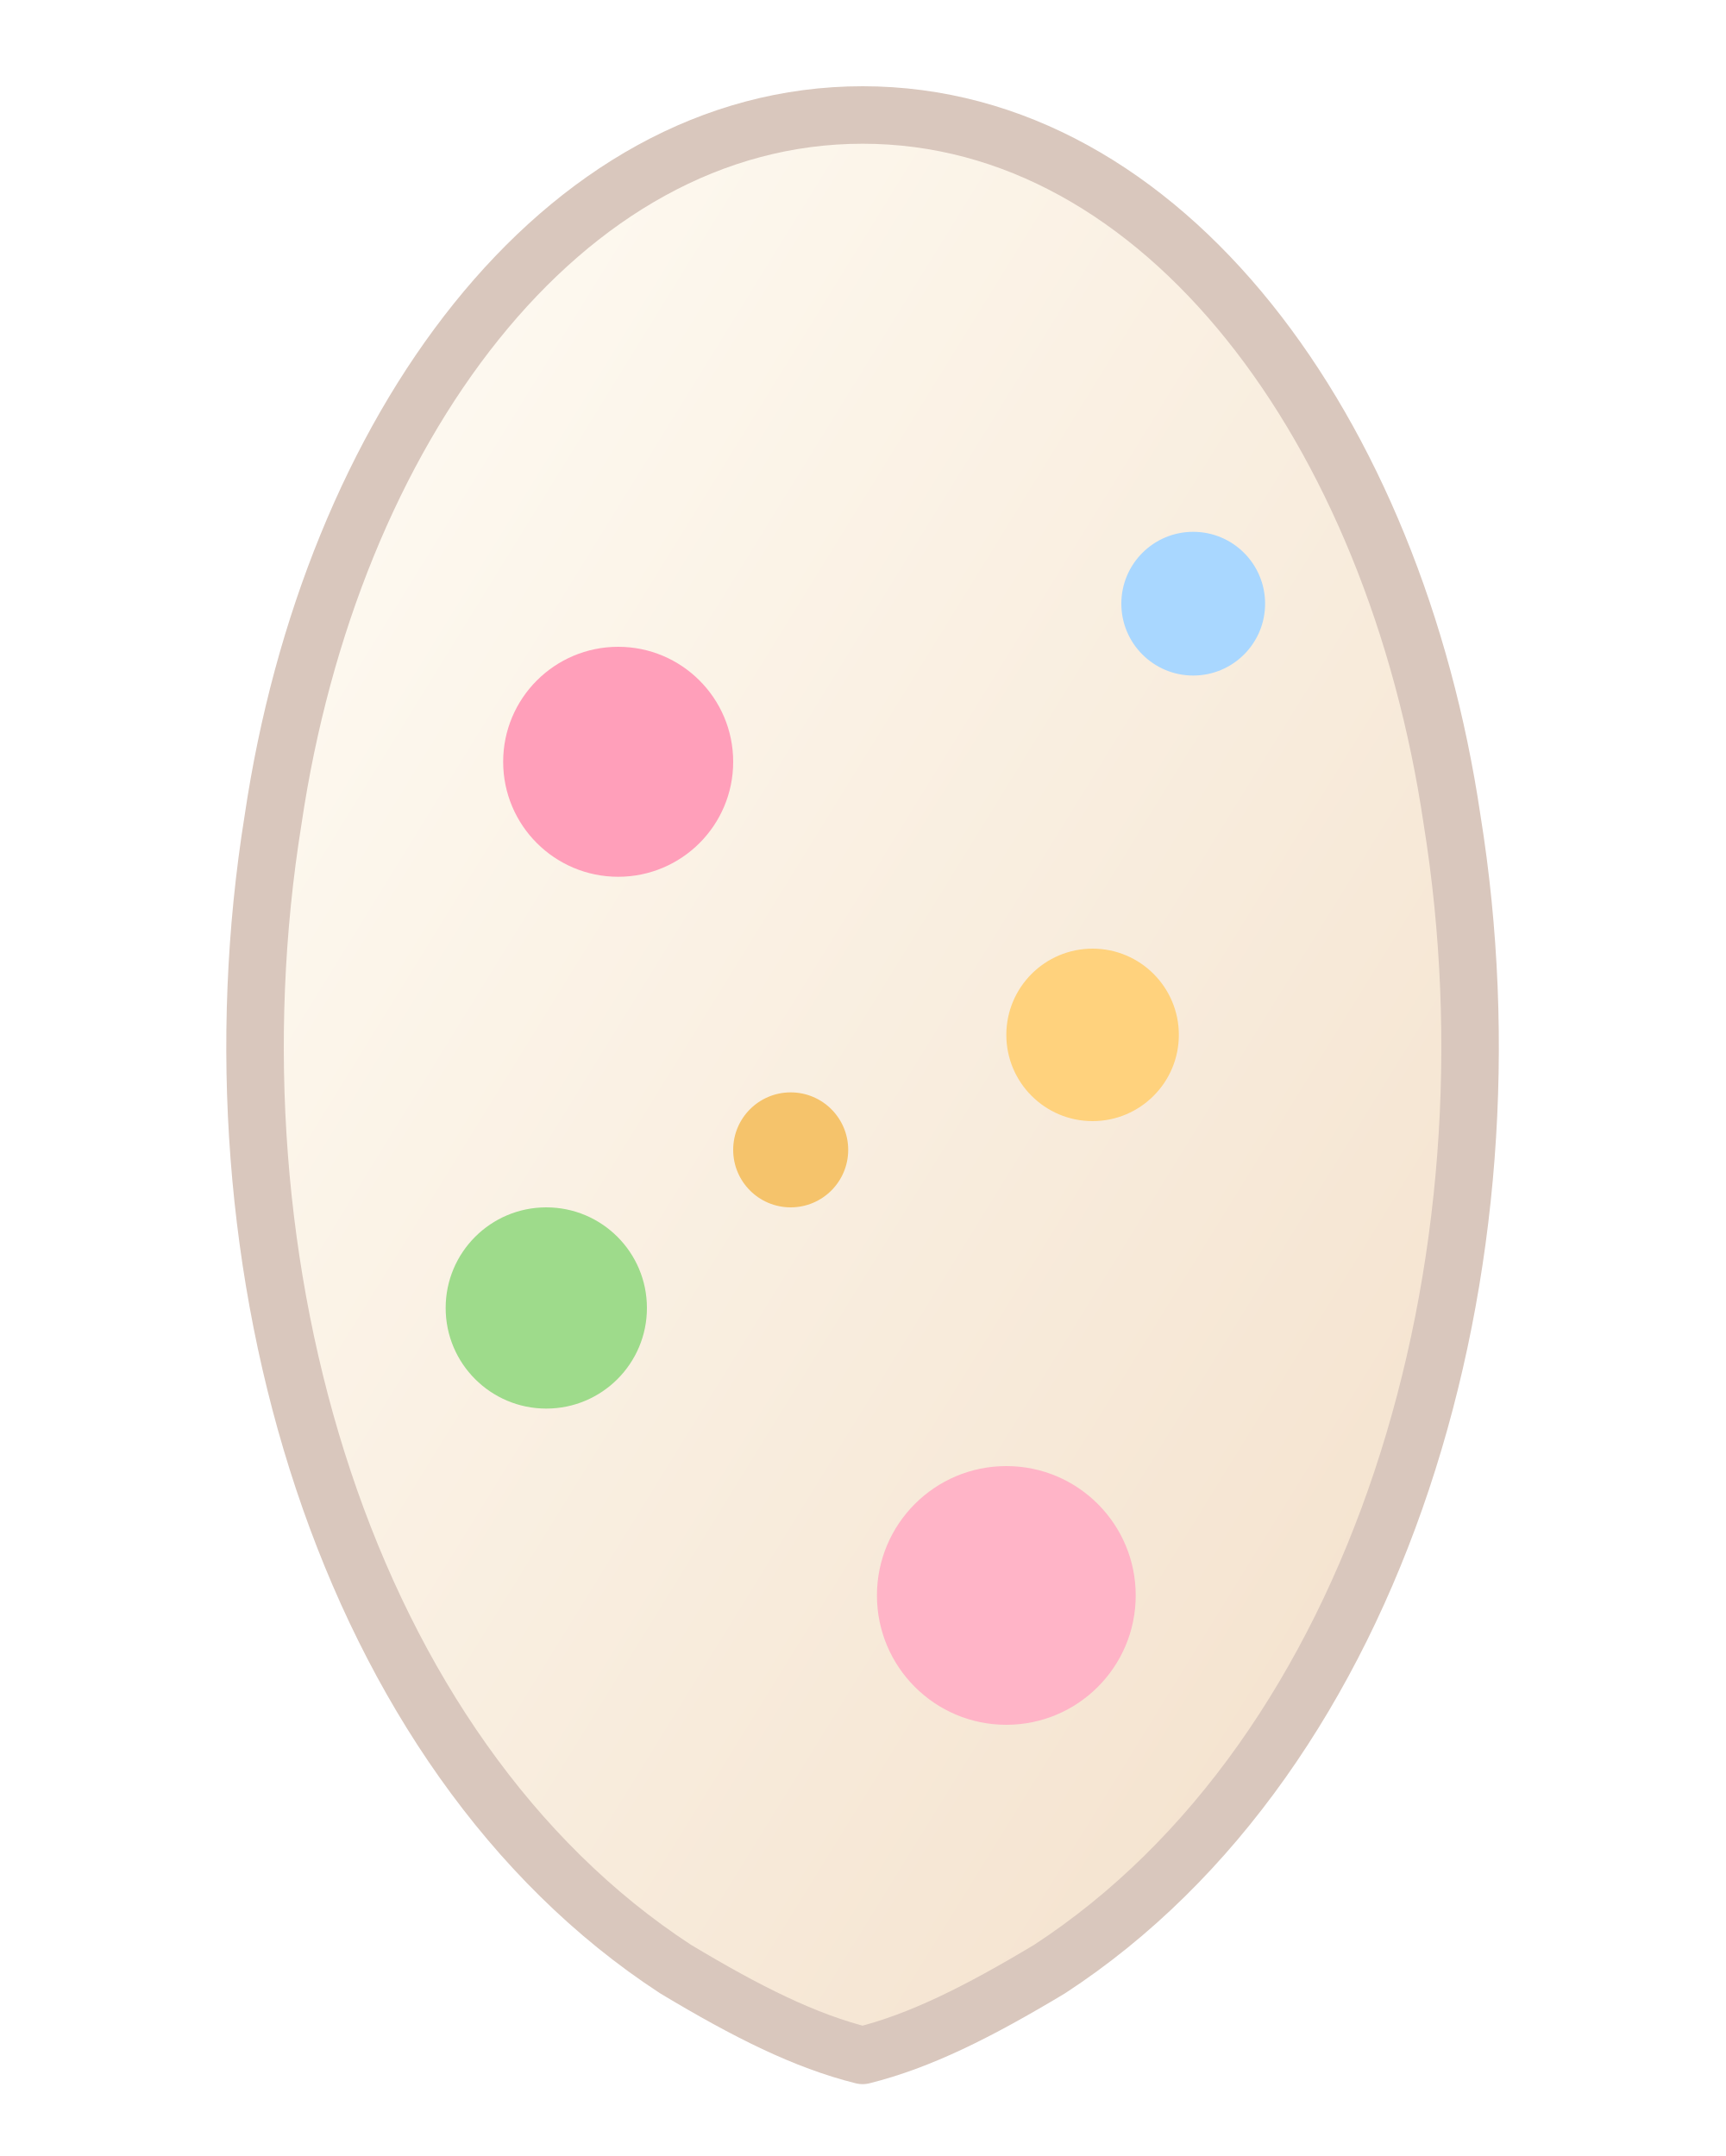
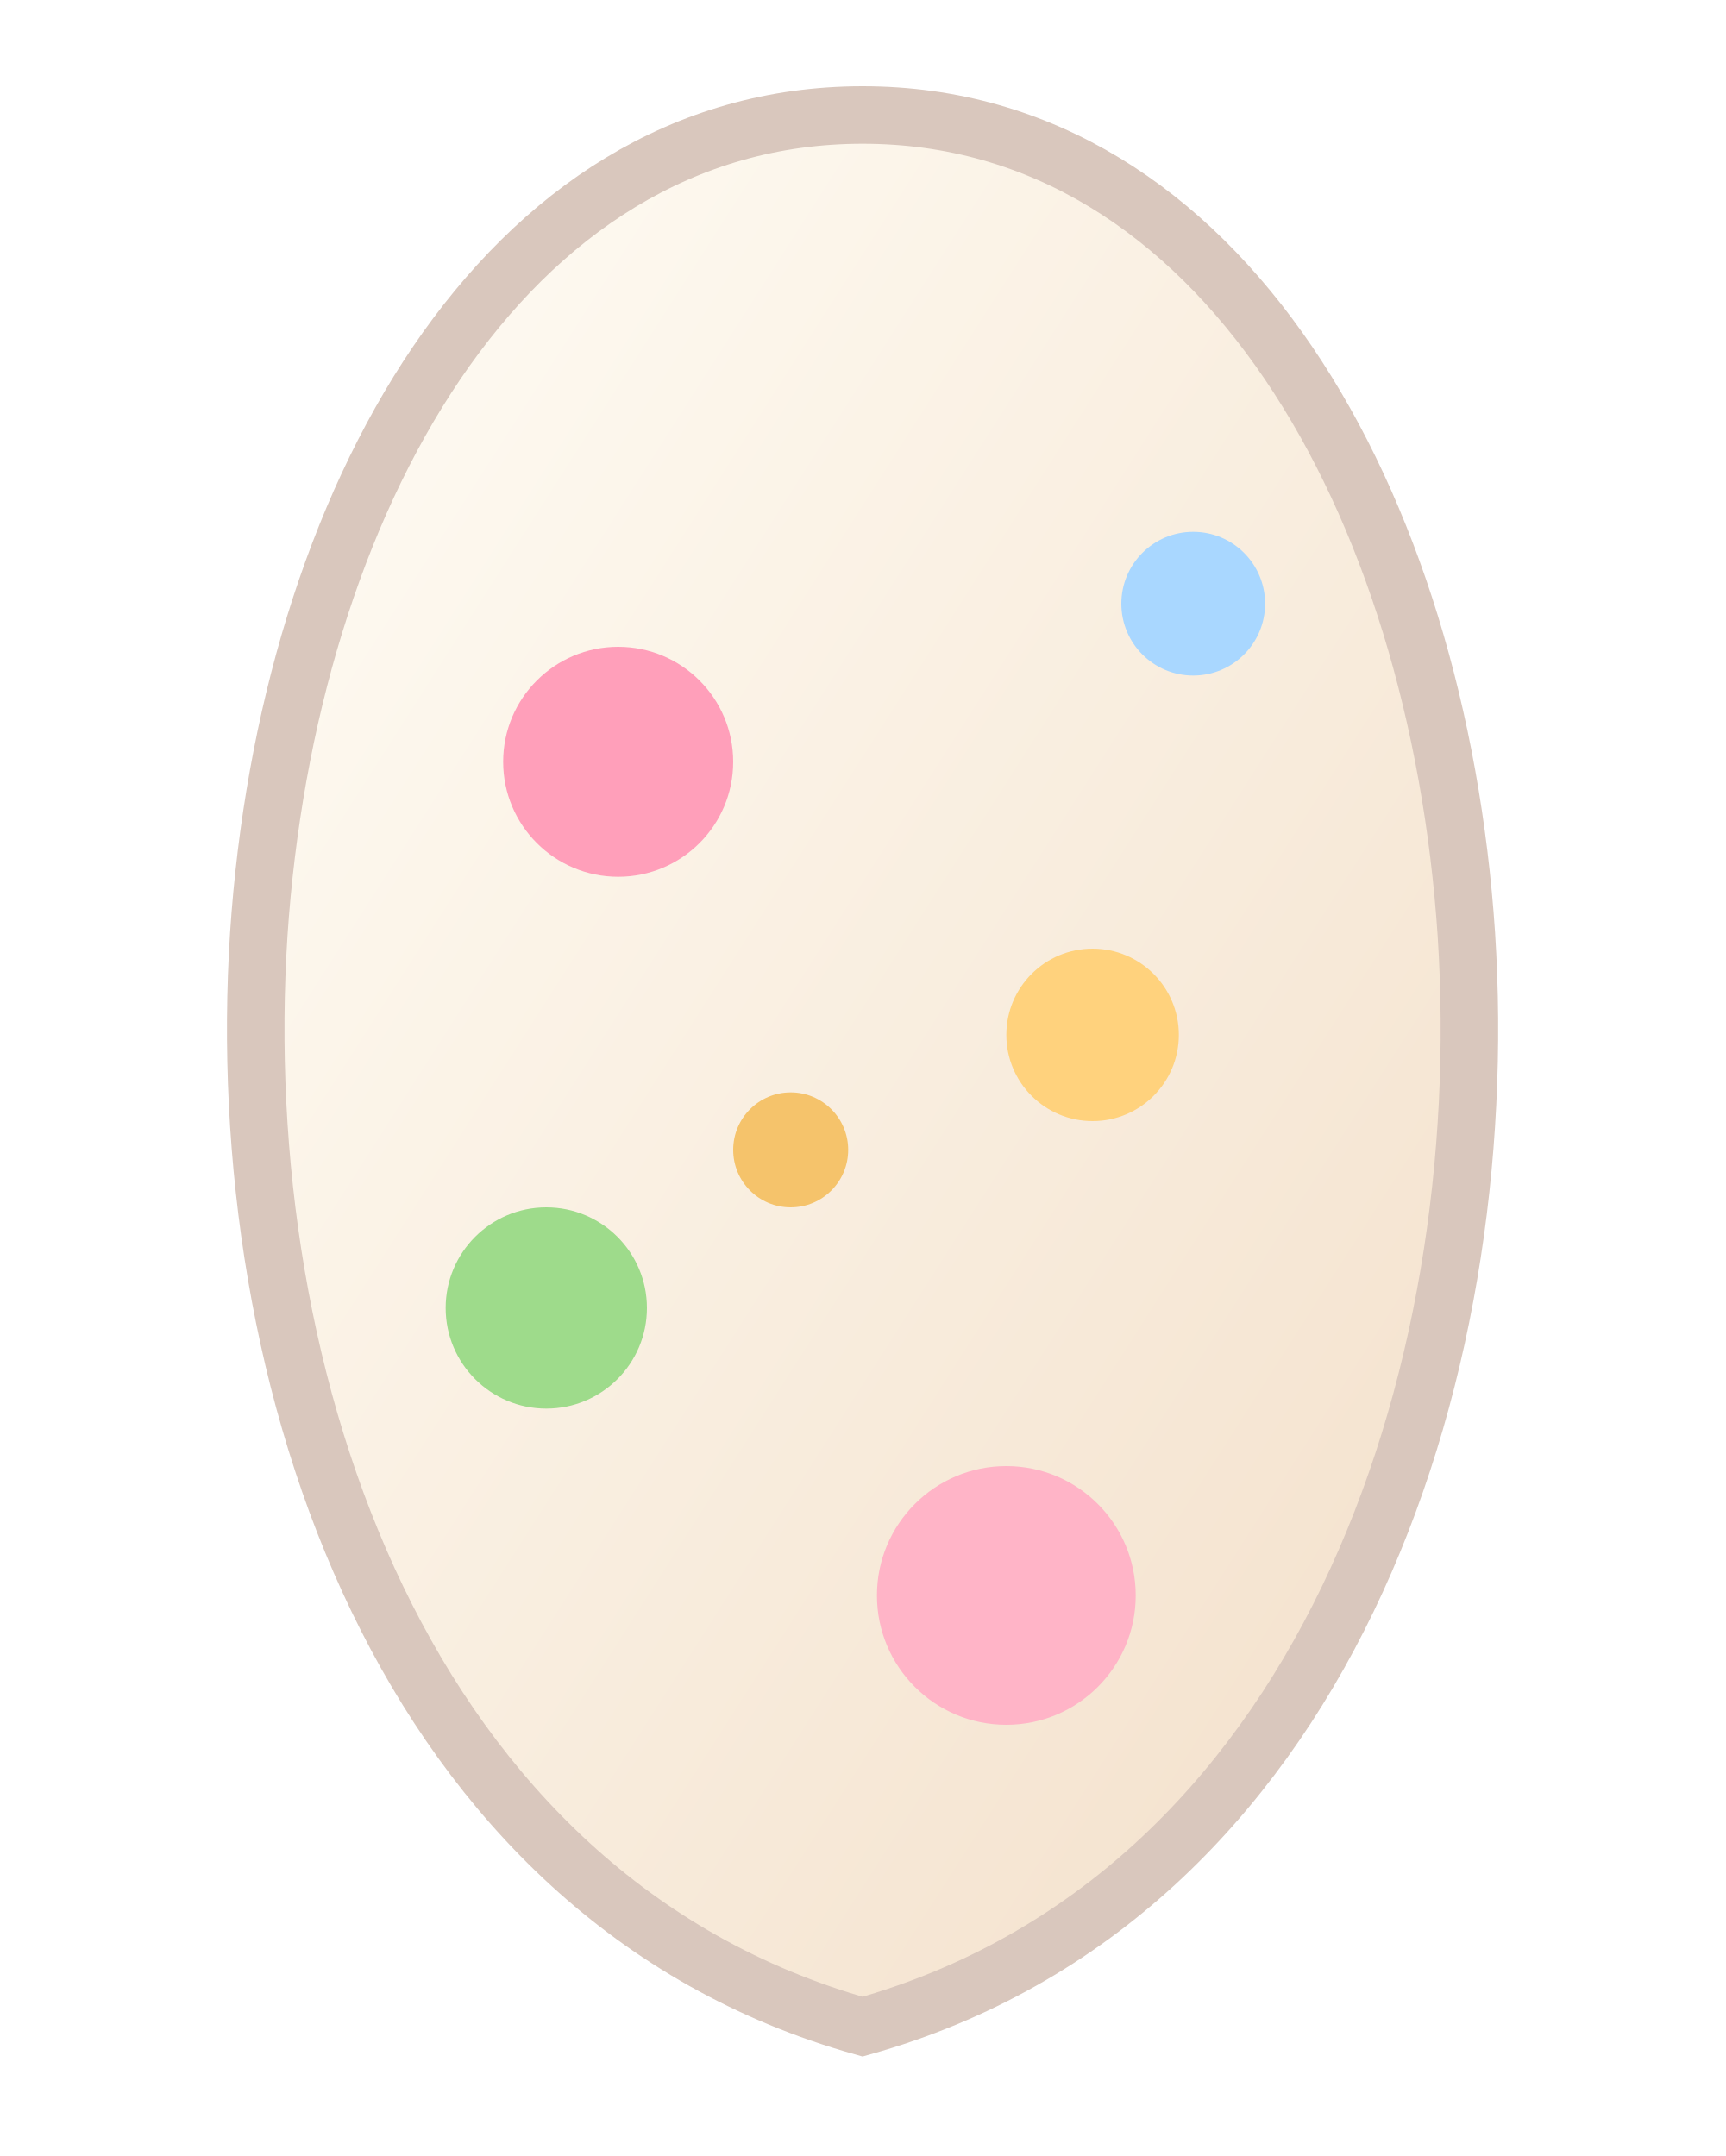
<svg xmlns="http://www.w3.org/2000/svg" viewBox="0 0 120 150">
  <defs>
    <linearGradient id="egg" x1="0" y1="0" x2="1" y2="1">
      <stop stop-color="#fffdf6" />
      <stop offset="1" stop-color="#f3dfc9" />
    </linearGradient>
  </defs>
-   <path d="M60 8   C39 8 23 30 19 57   C14 88 24 122 47 137   C52 140 56 142 60 143   C64 142 68 140 73 137   C96 122 106 88 101 57   C97 30 81 8 60 8Z" fill="url(#egg)" stroke="#d9c7bd" stroke-width="4" stroke-linejoin="round" />
+   <path d="M60 8C35 8 20 35 18 65c-2 31 10 67 42 76 32-9 44-45 42-76C100 35 85 8 60 8Z" fill="url(#egg)" stroke="#d9c7bd" stroke-width="4" />
  <circle cx="43" cy="53" r="8" fill="#ff9fba" />
  <circle cx="76" cy="72" r="6" fill="#ffd27d" />
  <circle cx="38" cy="91" r="7" fill="#9edb8b" />
  <circle cx="70" cy="111" r="9" fill="#ffb4c7" />
  <circle cx="83" cy="42" r="5" fill="#a9d7ff" />
  <circle cx="55" cy="80" r="4" fill="#f5c36b" />
</svg>
